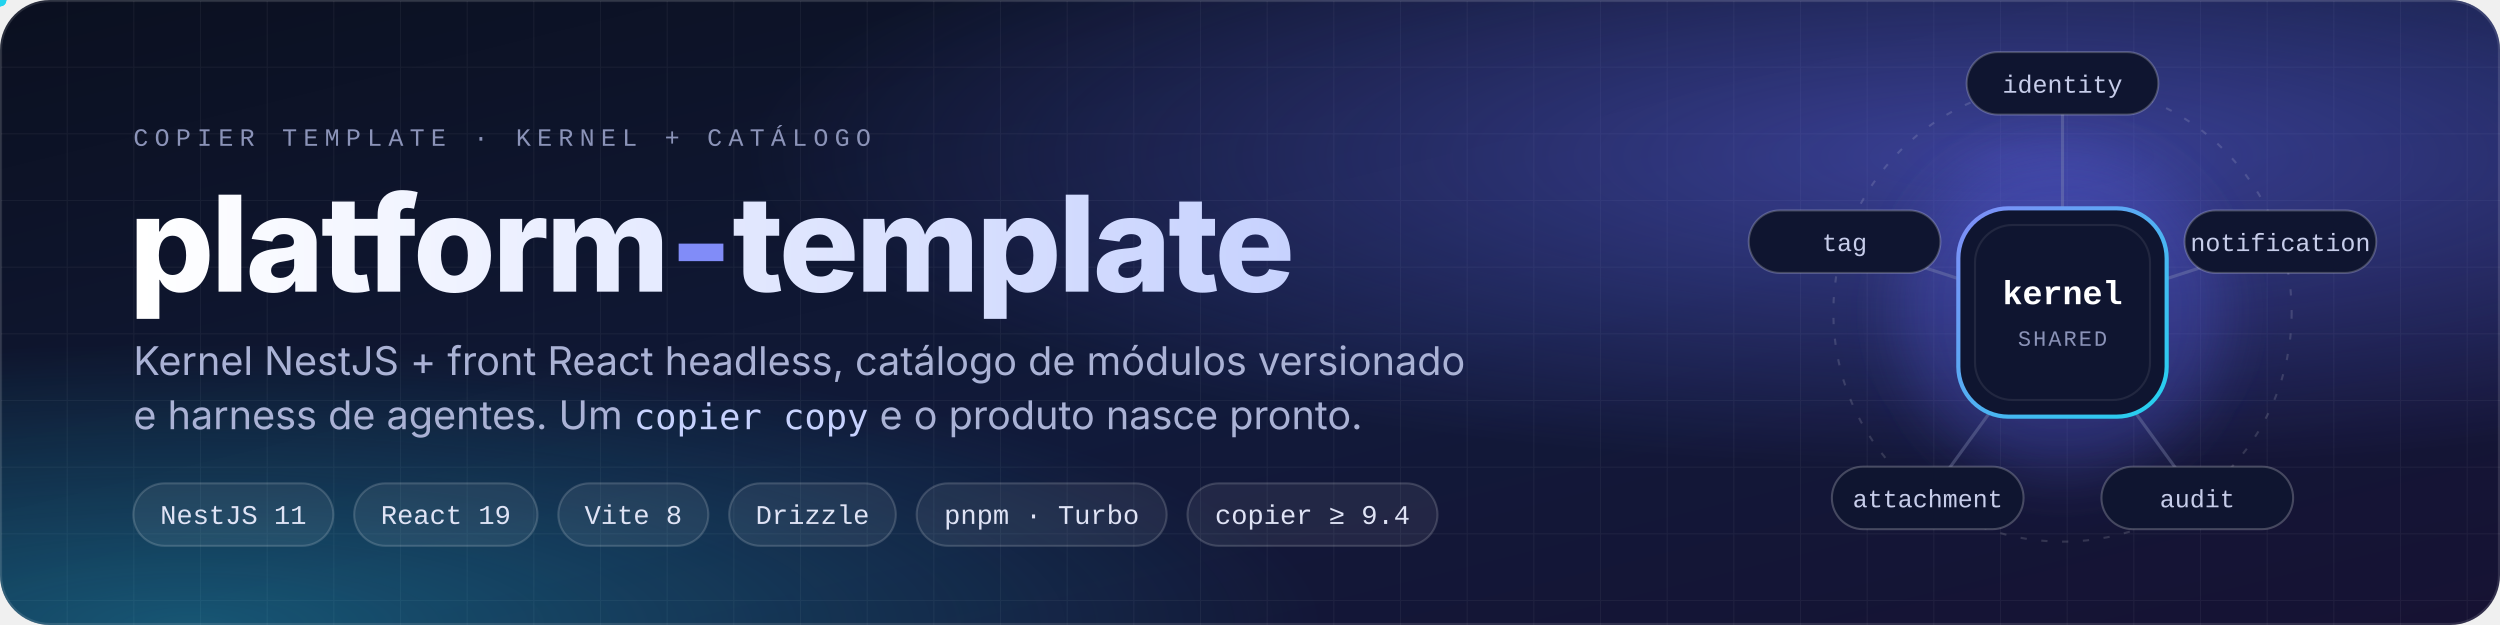
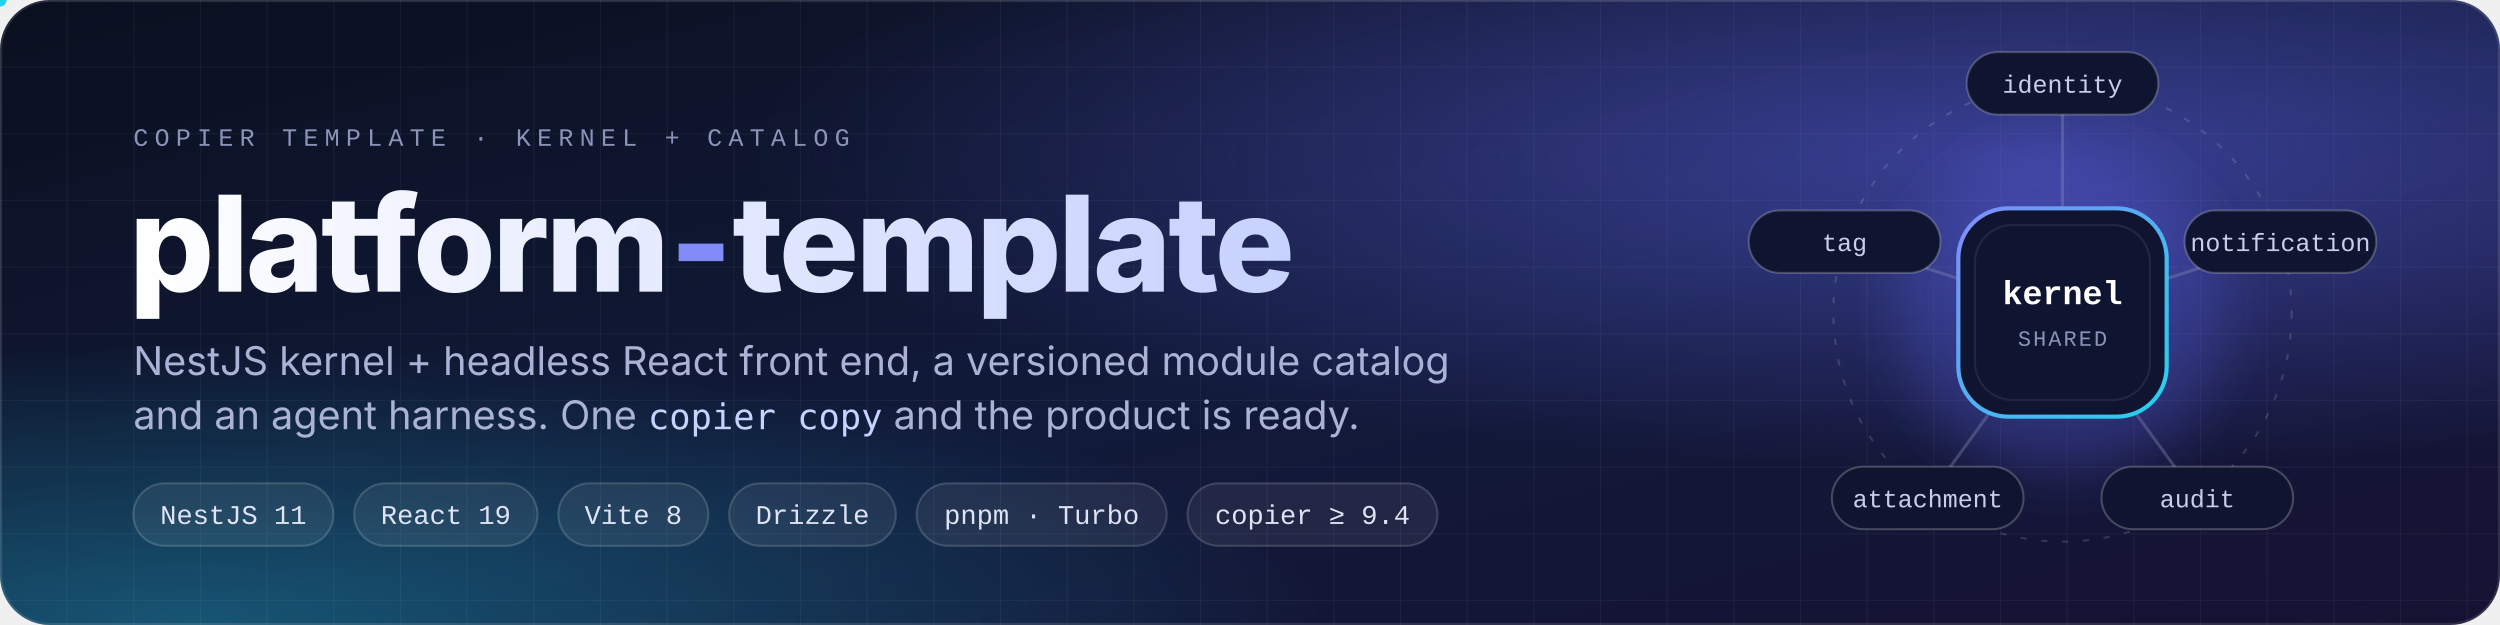
<svg xmlns="http://www.w3.org/2000/svg" width="1200" height="300" viewBox="0 0 1200 300" role="img" aria-labelledby="banner-title banner-desc">
  <defs>
    <linearGradient id="bg" x1="0" y1="0" x2="1" y2="1">
      <stop offset="0" stop-color="#0b1020" />
      <stop offset="0.55" stop-color="#111a3a" />
      <stop offset="1" stop-color="#161233" />
    </linearGradient>
    <radialGradient id="glow-indigo" cx="0.8" cy="0.25" r="0.5">
      <stop offset="0" stop-color="#6366f1" stop-opacity="0.5" />
      <stop offset="1" stop-color="#6366f1" stop-opacity="0" />
    </radialGradient>
    <radialGradient id="glow-cyan" cx="0.08" cy="1" r="0.45">
      <stop offset="0" stop-color="#22d3ee" stop-opacity="0.32" />
      <stop offset="1" stop-color="#22d3ee" stop-opacity="0" />
    </radialGradient>
    <linearGradient id="title" x1="0" y1="0" x2="1" y2="0">
      <stop offset="0" stop-color="#ffffff" />
      <stop offset="1" stop-color="#c7d2fe" />
    </linearGradient>
    <linearGradient id="accent" x1="0" y1="0" x2="1" y2="1">
      <stop offset="0" stop-color="#818cf8" />
      <stop offset="1" stop-color="#22d3ee" />
    </linearGradient>
    <pattern id="grid" width="32" height="32" patternUnits="userSpaceOnUse">
      <path d="M32 0H0V32" fill="none" stroke="#ffffff" stroke-opacity="0.05" stroke-width="1" />
    </pattern>
    <filter id="blur" x="-60%" y="-60%" width="220%" height="220%">
      <feGaussianBlur stdDeviation="14" />
    </filter>
    <clipPath id="frame">
      <rect width="1200" height="300" rx="24" />
    </clipPath>
  </defs>
  <g clip-path="url(#frame)">
    <rect width="1200" height="300" fill="url(#bg)" />
    <rect width="1200" height="300" fill="url(#grid)" />
    <rect width="1200" height="300" fill="url(#glow-indigo)" />
    <rect width="1200" height="300" fill="url(#glow-cyan)" />
  </g>
  <rect x="0.5" y="0.5" width="1199" height="299" rx="23.5" fill="none" stroke="#ffffff" stroke-opacity="0.12" />
  <g font-family="ui-sans-serif, -apple-system, 'Segoe UI', Inter, Roboto, Helvetica, Arial, sans-serif">
-     <text x="64" y="70" font-family="ui-monospace, 'SF Mono', Menlo, Consolas, 'Liberation Mono', monospace" font-size="12" letter-spacing="3" fill="#8b93b8">COPIER TEMPLATE · KERNEL + CATÁLOGO</text>
+     <text x="64" y="70" font-family="ui-monospace, 'SF Mono', Menlo, Consolas, 'Liberation Mono', monospace" font-size="12" letter-spacing="3" fill="#8b93b8">COPIER TEMPLATE · KERNEL + CATALOG</text>
    <text x="62" y="140" font-size="64" font-weight="800" letter-spacing="-1.5" fill="url(#title)">platform<tspan fill="#818cf8">-</tspan>template</text>
-     <text x="64" y="180" font-size="19" fill="#aab2d5">Kernel NestJS + front React headless, catálogo de módulos versionado</text>
-     <text x="64" y="206" font-size="19" fill="#aab2d5">e harness de agentes. Um <tspan font-family="ui-monospace, 'SF Mono', Menlo, Consolas, monospace" font-size="17" fill="#c7d2fe">copier copy</tspan> e o produto nasce pronto.</text>
+     <text x="64" y="180" font-size="19" fill="#aab2d5">NestJS kernel + headless React front end, a versioned module catalog</text>
+     <text x="64" y="206" font-size="19" fill="#aab2d5">and an agent harness. One <tspan font-family="ui-monospace, 'SF Mono', Menlo, Consolas, monospace" font-size="17" fill="#c7d2fe">copier copy</tspan> and the product is ready.</text>
    <g font-family="ui-monospace, 'SF Mono', Menlo, Consolas, 'Liberation Mono', monospace" font-size="13" fill="#dfe3f5" text-anchor="middle">
      <rect x="64" y="232" width="96" height="30" rx="15" fill="#ffffff" fill-opacity="0.07" stroke="#ffffff" stroke-opacity="0.16" />
      <text x="112" y="251.5">NestJS 11</text>
      <rect x="170" y="232" width="88" height="30" rx="15" fill="#ffffff" fill-opacity="0.07" stroke="#ffffff" stroke-opacity="0.16" />
      <text x="214" y="251.5">React 19</text>
      <rect x="268" y="232" width="72" height="30" rx="15" fill="#ffffff" fill-opacity="0.07" stroke="#ffffff" stroke-opacity="0.16" />
      <text x="304" y="251.5">Vite 8</text>
      <rect x="350" y="232" width="80" height="30" rx="15" fill="#ffffff" fill-opacity="0.07" stroke="#ffffff" stroke-opacity="0.16" />
      <text x="390" y="251.5">Drizzle</text>
      <rect x="440" y="232" width="120" height="30" rx="15" fill="#ffffff" fill-opacity="0.07" stroke="#ffffff" stroke-opacity="0.16" />
      <text x="500" y="251.5">pnpm · Turbo</text>
      <rect x="570" y="232" width="120" height="30" rx="15" fill="#ffffff" fill-opacity="0.07" stroke="#ffffff" stroke-opacity="0.16" />
      <text x="630" y="251.5">copier ≥ 9.4</text>
    </g>
  </g>
  <g font-family="ui-monospace, 'SF Mono', Menlo, Consolas, 'Liberation Mono', monospace">
    <circle cx="990" cy="150" r="78" fill="#6366f1" fill-opacity="0.28" filter="url(#blur)" />
    <g stroke="#8b93b8" stroke-opacity="0.35" stroke-width="1.5">
      <line x1="990" y1="150" x2="990" y2="40" />
      <line x1="990" y1="150" x2="1094.6" y2="116" />
      <line x1="990" y1="150" x2="1054.7" y2="239" />
      <line x1="990" y1="150" x2="925.3" y2="239" />
      <line x1="990" y1="150" x2="885.4" y2="116" />
    </g>
    <g fill="#22d3ee">
      <circle r="3">
        <animateMotion dur="3.2s" repeatCount="indefinite" path="M990,40 L990,150" />
        <animate attributeName="opacity" values="0;1;1;0" keyTimes="0;0.15;0.8;1" dur="3.2s" repeatCount="indefinite" />
      </circle>
      <circle r="3">
        <animateMotion dur="3.2s" begin="0.65s" repeatCount="indefinite" path="M1094.6,116 L990,150" />
        <animate attributeName="opacity" values="0;1;1;0" keyTimes="0;0.15;0.8;1" dur="3.2s" begin="0.65s" repeatCount="indefinite" />
      </circle>
      <circle r="3">
        <animateMotion dur="3.2s" begin="1.3s" repeatCount="indefinite" path="M1054.7,239 L990,150" />
        <animate attributeName="opacity" values="0;1;1;0" keyTimes="0;0.15;0.8;1" dur="3.2s" begin="1.3s" repeatCount="indefinite" />
      </circle>
      <circle r="3">
        <animateMotion dur="3.2s" begin="1.95s" repeatCount="indefinite" path="M925.3,239 L990,150" />
        <animate attributeName="opacity" values="0;1;1;0" keyTimes="0;0.15;0.8;1" dur="3.2s" begin="1.95s" repeatCount="indefinite" />
      </circle>
      <circle r="3">
        <animateMotion dur="3.2s" begin="2.6s" repeatCount="indefinite" path="M885.4,116 L990,150" />
        <animate attributeName="opacity" values="0;1;1;0" keyTimes="0;0.15;0.8;1" dur="3.2s" begin="2.6s" repeatCount="indefinite" />
      </circle>
    </g>
    <circle cx="990" cy="150" r="110" fill="none" stroke="#ffffff" stroke-opacity="0.14" stroke-width="1" stroke-dasharray="3 7" />
    <g font-size="12" fill="#c7cdea" text-anchor="middle">
      <rect x="944" y="25" width="92" height="30" rx="15" fill="#0f1530" stroke="#ffffff" stroke-opacity="0.22" />
      <text x="990" y="44.5">identity</text>
      <rect x="1048.6" y="101" width="92" height="30" rx="15" fill="#0f1530" stroke="#ffffff" stroke-opacity="0.22" />
      <text x="1094.6" y="120.5">notification</text>
      <rect x="1008.7" y="224" width="92" height="30" rx="15" fill="#0f1530" stroke="#ffffff" stroke-opacity="0.22" />
      <text x="1054.7" y="243.5">audit</text>
      <rect x="879.3" y="224" width="92" height="30" rx="15" fill="#0f1530" stroke="#ffffff" stroke-opacity="0.22" />
      <text x="925.3" y="243.5">attachment</text>
      <rect x="839.4" y="101" width="92" height="30" rx="15" fill="#0f1530" stroke="#ffffff" stroke-opacity="0.22" />
      <text x="885.4" y="120.5">tag</text>
    </g>
    <rect x="940" y="100" width="100" height="100" rx="24" fill="#0f1530" stroke="url(#accent)" stroke-width="2" />
    <rect x="948" y="108" width="84" height="84" rx="18" fill="none" stroke="#ffffff" stroke-opacity="0.08" />
    <text x="990" y="146" font-size="16" font-weight="700" fill="#ffffff" text-anchor="middle">kernel</text>
    <text x="990" y="166" font-size="10.5" fill="#8b93b8" text-anchor="middle" letter-spacing="1">SHARED</text>
  </g>
</svg>
